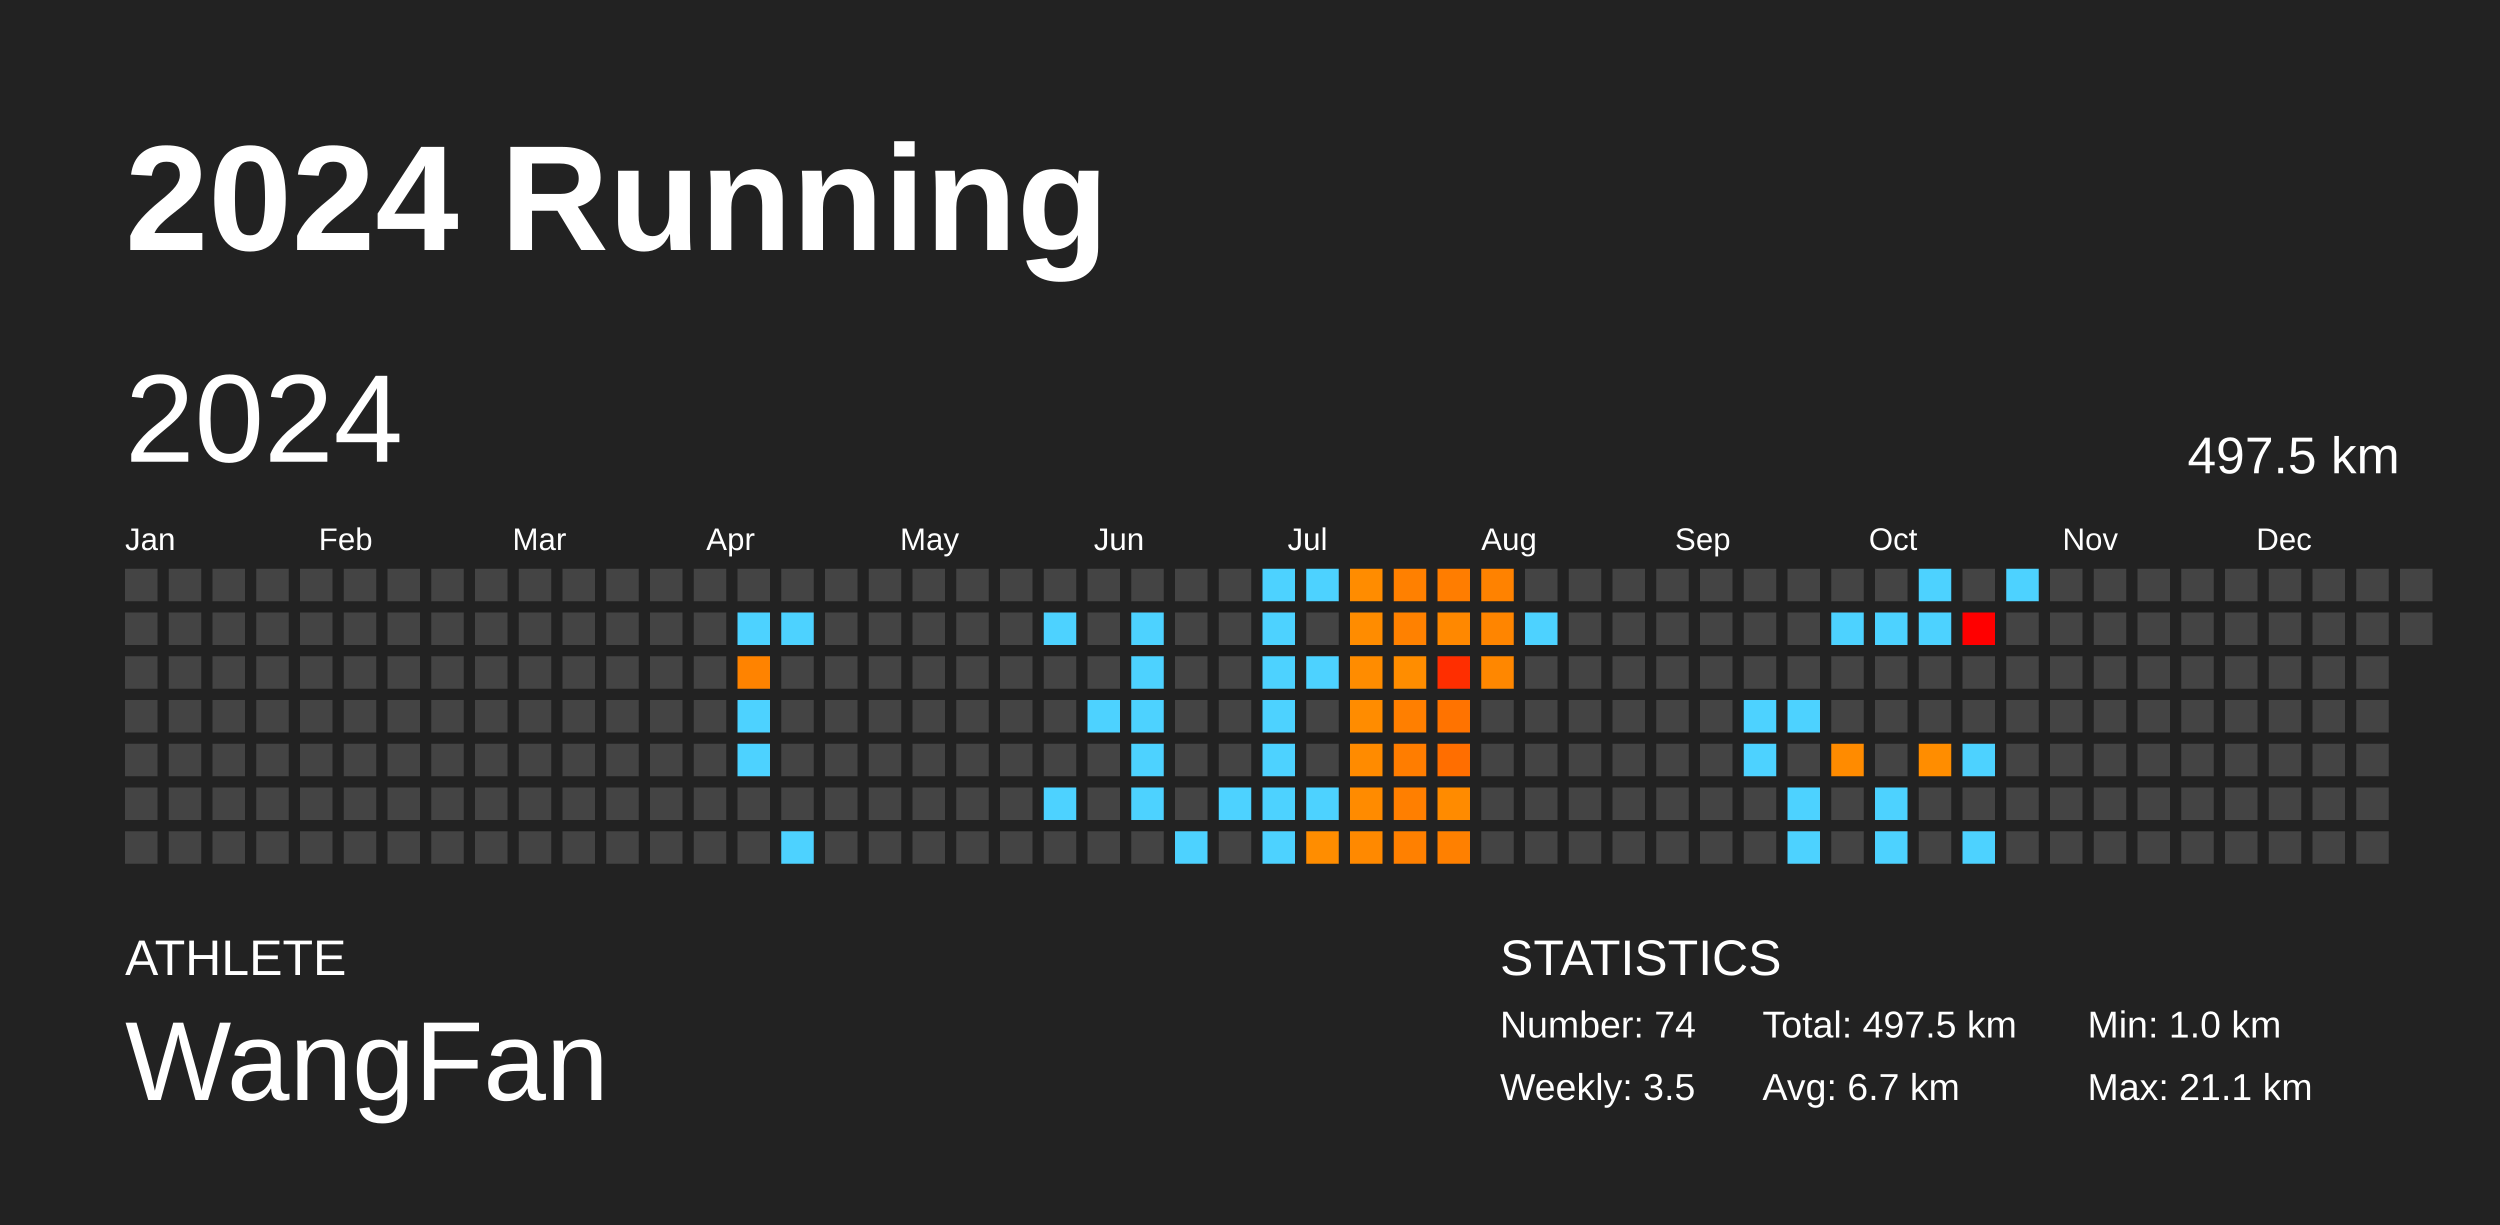
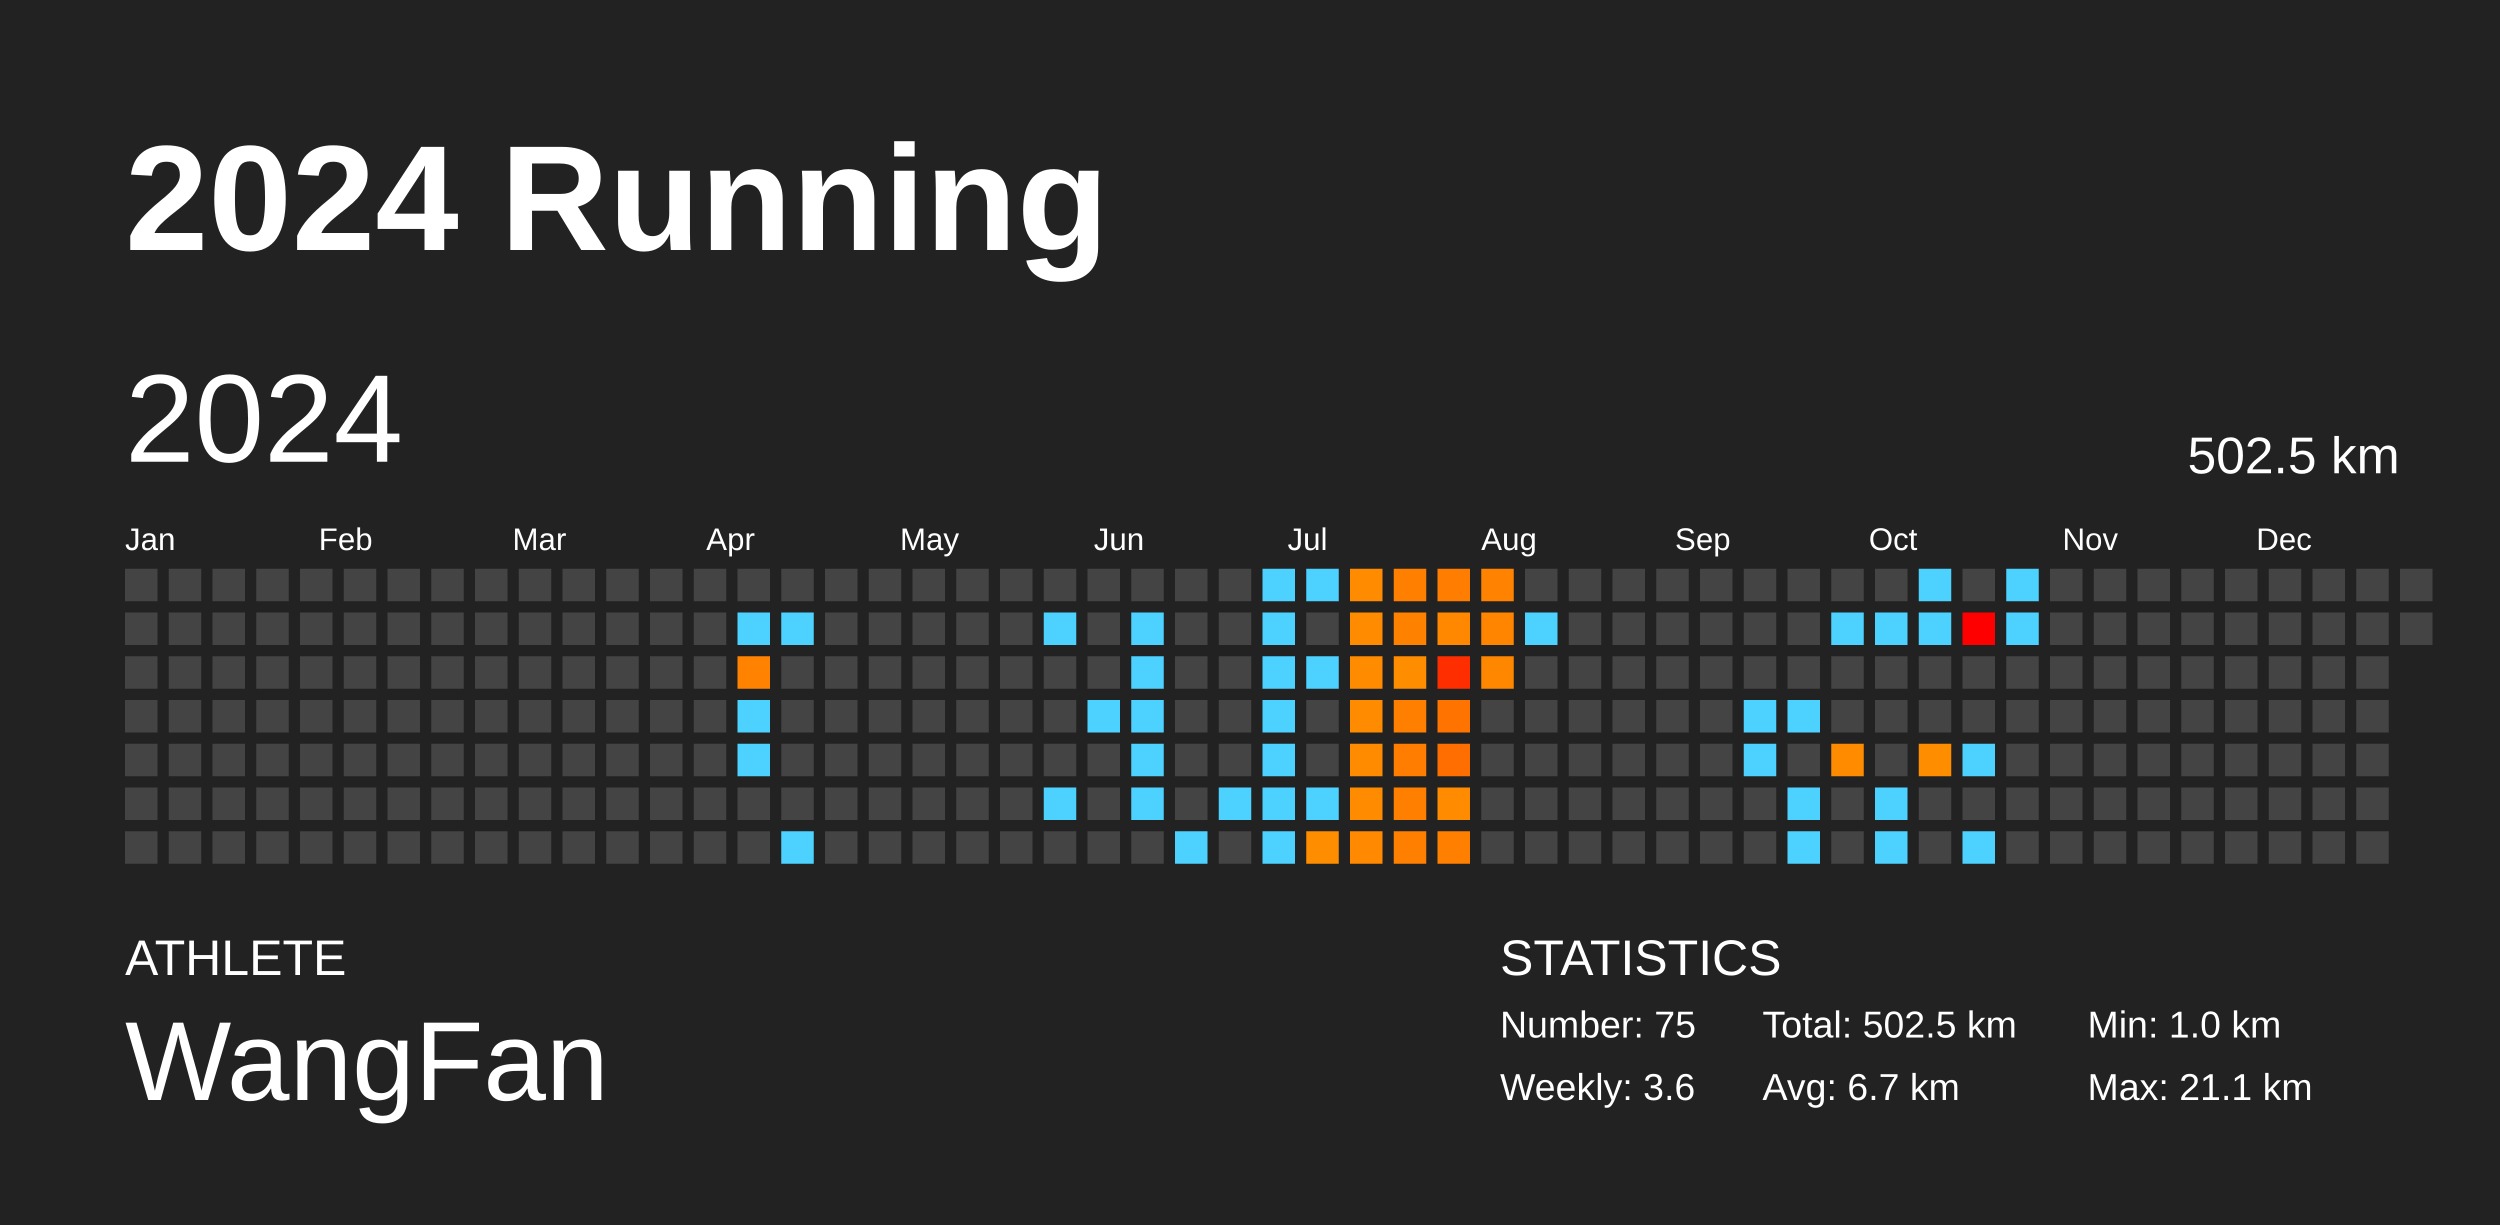
<svg xmlns="http://www.w3.org/2000/svg" baseProfile="full" height="98mm" version="1.1" viewBox="0,0,200,98" width="200mm">
  <defs />
  <rect fill="#222222" height="98" width="200" x="0" y="0" />
  <text fill="#FFFFFF" style="font-size:12px; font-family:Arial; font-weight:bold;" x="10" y="20">2024 Running</text>
  <text fill="#FFFFFF" style="font-size:4px; font-family:Arial" x="10" y="78">ATHLETE</text>
  <text fill="#FFFFFF" style="font-size:9px; font-family:Arial" x="10" y="88">WangFan</text>
  <text fill="#FFFFFF" style="font-size:4px; font-family:Arial" x="120" y="78">STATISTICS</text>
-   <text fill="#FFFFFF" style="font-size:3px; font-family:Arial" x="120" y="83">Number: 74</text>
-   <text fill="#FFFFFF" style="font-size:3px; font-family:Arial" x="120" y="88">Weekly: 3.5</text>
-   <text fill="#FFFFFF" style="font-size:3px; font-family:Arial" x="141" y="83">Total: 497.5 km</text>
+   <text fill="#FFFFFF" style="font-size:3px; font-family:Arial" x="120" y="83">Number: 75</text>
+   <text fill="#FFFFFF" style="font-size:3px; font-family:Arial" x="120" y="88">Weekly: 3.6</text>
+   <text fill="#FFFFFF" style="font-size:3px; font-family:Arial" x="141" y="83">Total: 502.5 km</text>
  <text fill="#FFFFFF" style="font-size:3px; font-family:Arial" x="141" y="88">Avg: 6.7 km</text>
  <text fill="#FFFFFF" style="font-size:3px; font-family:Arial" x="167" y="83">Min: 1.0 km</text>
  <text fill="#FFFFFF" style="font-size:3px; font-family:Arial" x="167" y="88">Max: 21.1 km</text>
  <text dominant-baseline="hanging" fill="#FFFFFF" style="font-size:10.0px; font-family:Arial;" x="10" y="30">2024</text>
-   <text dominant-baseline="hanging" fill="#FFFFFF" style="font-size:4.125px; font-family:Arial;" x="175" y="35">497.5 km</text>
+   <text dominant-baseline="hanging" fill="#FFFFFF" style="font-size:4.125px; font-family:Arial;" x="175" y="35">502.5 km</text>
  <text fill="#FFFFFF" style="font-size:2.5px; font-family:Arial" x="10.0" y="44">Jan</text>
  <text fill="#FFFFFF" style="font-size:2.5px; font-family:Arial" x="25.5" y="44">Feb</text>
  <text fill="#FFFFFF" style="font-size:2.5px; font-family:Arial" x="41.0" y="44">Mar</text>
  <text fill="#FFFFFF" style="font-size:2.5px; font-family:Arial" x="56.5" y="44">Apr</text>
  <text fill="#FFFFFF" style="font-size:2.5px; font-family:Arial" x="72.0" y="44">May</text>
  <text fill="#FFFFFF" style="font-size:2.5px; font-family:Arial" x="87.5" y="44">Jun</text>
  <text fill="#FFFFFF" style="font-size:2.5px; font-family:Arial" x="103.0" y="44">Jul</text>
  <text fill="#FFFFFF" style="font-size:2.5px; font-family:Arial" x="118.5" y="44">Aug</text>
  <text fill="#FFFFFF" style="font-size:2.5px; font-family:Arial" x="134.0" y="44">Sep</text>
  <text fill="#FFFFFF" style="font-size:2.5px; font-family:Arial" x="149.5" y="44">Oct</text>
  <text fill="#FFFFFF" style="font-size:2.5px; font-family:Arial" x="165.0" y="44">Nov</text>
  <text fill="#FFFFFF" style="font-size:2.5px; font-family:Arial" x="180.5" y="44">Dec</text>
  <rect fill="#444444" height="2.6" width="2.6" x="10.0" y="45.5" />
  <rect fill="#444444" height="2.6" width="2.6" x="10.0" y="49.0" />
  <rect fill="#444444" height="2.6" width="2.6" x="10.0" y="52.5" />
  <rect fill="#444444" height="2.6" width="2.6" x="10.0" y="56.0" />
  <rect fill="#444444" height="2.6" width="2.6" x="10.0" y="59.5" />
  <rect fill="#444444" height="2.6" width="2.6" x="10.0" y="63.0" />
  <rect fill="#444444" height="2.6" width="2.6" x="10.0" y="66.5" />
  <rect fill="#444444" height="2.6" width="2.6" x="13.5" y="45.5" />
  <rect fill="#444444" height="2.6" width="2.6" x="13.5" y="49.0" />
  <rect fill="#444444" height="2.6" width="2.6" x="13.5" y="52.5" />
  <rect fill="#444444" height="2.6" width="2.6" x="13.5" y="56.0" />
  <rect fill="#444444" height="2.6" width="2.6" x="13.5" y="59.5" />
  <rect fill="#444444" height="2.6" width="2.6" x="13.5" y="63.0" />
  <rect fill="#444444" height="2.6" width="2.6" x="13.5" y="66.5" />
  <rect fill="#444444" height="2.6" width="2.6" x="17.0" y="45.5" />
  <rect fill="#444444" height="2.6" width="2.6" x="17.0" y="49.0" />
  <rect fill="#444444" height="2.6" width="2.6" x="17.0" y="52.5" />
  <rect fill="#444444" height="2.6" width="2.6" x="17.0" y="56.0" />
  <rect fill="#444444" height="2.6" width="2.6" x="17.0" y="59.5" />
  <rect fill="#444444" height="2.6" width="2.6" x="17.0" y="63.0" />
  <rect fill="#444444" height="2.6" width="2.6" x="17.0" y="66.5" />
  <rect fill="#444444" height="2.6" width="2.6" x="20.5" y="45.5" />
  <rect fill="#444444" height="2.6" width="2.6" x="20.5" y="49.0" />
  <rect fill="#444444" height="2.6" width="2.6" x="20.5" y="52.5" />
  <rect fill="#444444" height="2.6" width="2.6" x="20.5" y="56.0" />
  <rect fill="#444444" height="2.6" width="2.6" x="20.5" y="59.5" />
  <rect fill="#444444" height="2.6" width="2.6" x="20.5" y="63.0" />
  <rect fill="#444444" height="2.6" width="2.6" x="20.5" y="66.5" />
  <rect fill="#444444" height="2.6" width="2.6" x="24.0" y="45.5" />
  <rect fill="#444444" height="2.6" width="2.6" x="24.0" y="49.0" />
  <rect fill="#444444" height="2.6" width="2.6" x="24.0" y="52.5" />
  <rect fill="#444444" height="2.6" width="2.6" x="24.0" y="56.0" />
  <rect fill="#444444" height="2.6" width="2.6" x="24.0" y="59.5" />
  <rect fill="#444444" height="2.6" width="2.6" x="24.0" y="63.0" />
  <rect fill="#444444" height="2.6" width="2.6" x="24.0" y="66.5" />
  <rect fill="#444444" height="2.6" width="2.6" x="27.5" y="45.5" />
  <rect fill="#444444" height="2.6" width="2.6" x="27.5" y="49.0" />
  <rect fill="#444444" height="2.6" width="2.6" x="27.5" y="52.5" />
  <rect fill="#444444" height="2.6" width="2.6" x="27.5" y="56.0" />
  <rect fill="#444444" height="2.6" width="2.6" x="27.5" y="59.5" />
  <rect fill="#444444" height="2.6" width="2.6" x="27.5" y="63.0" />
  <rect fill="#444444" height="2.6" width="2.6" x="27.5" y="66.5" />
  <rect fill="#444444" height="2.6" width="2.6" x="31.0" y="45.5" />
  <rect fill="#444444" height="2.6" width="2.6" x="31.0" y="49.0" />
  <rect fill="#444444" height="2.6" width="2.6" x="31.0" y="52.5" />
  <rect fill="#444444" height="2.6" width="2.6" x="31.0" y="56.0" />
  <rect fill="#444444" height="2.6" width="2.6" x="31.0" y="59.5" />
  <rect fill="#444444" height="2.6" width="2.6" x="31.0" y="63.0" />
  <rect fill="#444444" height="2.6" width="2.6" x="31.0" y="66.5" />
  <rect fill="#444444" height="2.6" width="2.6" x="34.5" y="45.5" />
  <rect fill="#444444" height="2.6" width="2.6" x="34.5" y="49.0" />
  <rect fill="#444444" height="2.6" width="2.6" x="34.5" y="52.5" />
  <rect fill="#444444" height="2.6" width="2.6" x="34.5" y="56.0" />
  <rect fill="#444444" height="2.6" width="2.6" x="34.5" y="59.5" />
  <rect fill="#444444" height="2.6" width="2.6" x="34.5" y="63.0" />
  <rect fill="#444444" height="2.6" width="2.6" x="34.5" y="66.5" />
  <rect fill="#444444" height="2.6" width="2.6" x="38.0" y="45.5" />
  <rect fill="#444444" height="2.6" width="2.6" x="38.0" y="49.0" />
  <rect fill="#444444" height="2.6" width="2.6" x="38.0" y="52.5" />
  <rect fill="#444444" height="2.6" width="2.6" x="38.0" y="56.0" />
  <rect fill="#444444" height="2.6" width="2.6" x="38.0" y="59.5" />
  <rect fill="#444444" height="2.6" width="2.6" x="38.0" y="63.0" />
  <rect fill="#444444" height="2.6" width="2.6" x="38.0" y="66.5" />
  <rect fill="#444444" height="2.6" width="2.6" x="41.5" y="45.5" />
  <rect fill="#444444" height="2.6" width="2.6" x="41.5" y="49.0" />
  <rect fill="#444444" height="2.6" width="2.6" x="41.5" y="52.5" />
  <rect fill="#444444" height="2.6" width="2.6" x="41.5" y="56.0" />
  <rect fill="#444444" height="2.6" width="2.6" x="41.5" y="59.5" />
  <rect fill="#444444" height="2.6" width="2.6" x="41.5" y="63.0" />
  <rect fill="#444444" height="2.6" width="2.6" x="41.5" y="66.5" />
  <rect fill="#444444" height="2.6" width="2.6" x="45.0" y="45.5" />
  <rect fill="#444444" height="2.6" width="2.6" x="45.0" y="49.0" />
  <rect fill="#444444" height="2.6" width="2.6" x="45.0" y="52.5" />
  <rect fill="#444444" height="2.6" width="2.6" x="45.0" y="56.0" />
  <rect fill="#444444" height="2.6" width="2.6" x="45.0" y="59.5" />
  <rect fill="#444444" height="2.6" width="2.6" x="45.0" y="63.0" />
  <rect fill="#444444" height="2.6" width="2.6" x="45.0" y="66.5" />
  <rect fill="#444444" height="2.6" width="2.6" x="48.5" y="45.5" />
  <rect fill="#444444" height="2.6" width="2.6" x="48.5" y="49.0" />
  <rect fill="#444444" height="2.6" width="2.6" x="48.5" y="52.5" />
  <rect fill="#444444" height="2.6" width="2.6" x="48.5" y="56.0" />
  <rect fill="#444444" height="2.6" width="2.6" x="48.5" y="59.5" />
  <rect fill="#444444" height="2.6" width="2.6" x="48.5" y="63.0" />
  <rect fill="#444444" height="2.6" width="2.6" x="48.5" y="66.5" />
  <rect fill="#444444" height="2.6" width="2.6" x="52.0" y="45.5" />
  <rect fill="#444444" height="2.6" width="2.6" x="52.0" y="49.0" />
  <rect fill="#444444" height="2.6" width="2.6" x="52.0" y="52.5" />
  <rect fill="#444444" height="2.6" width="2.6" x="52.0" y="56.0" />
  <rect fill="#444444" height="2.6" width="2.6" x="52.0" y="59.5" />
  <rect fill="#444444" height="2.6" width="2.6" x="52.0" y="63.0" />
  <rect fill="#444444" height="2.6" width="2.6" x="52.0" y="66.5" />
  <rect fill="#444444" height="2.6" width="2.6" x="55.5" y="45.5" />
  <rect fill="#444444" height="2.6" width="2.6" x="55.5" y="49.0" />
  <rect fill="#444444" height="2.6" width="2.6" x="55.5" y="52.5" />
  <rect fill="#444444" height="2.6" width="2.6" x="55.5" y="56.0" />
  <rect fill="#444444" height="2.6" width="2.6" x="55.5" y="59.5" />
  <rect fill="#444444" height="2.6" width="2.6" x="55.5" y="63.0" />
  <rect fill="#444444" height="2.6" width="2.6" x="55.5" y="66.5" />
  <rect fill="#444444" height="2.6" width="2.6" x="59.0" y="45.5" />
  <rect fill="#4dd2ff" height="2.6" width="2.6" x="59.0" y="49.0" />
  <rect fill="#ff8300" height="2.6" width="2.6" x="59.0" y="52.5" />
  <rect fill="#4dd2ff" height="2.6" width="2.6" x="59.0" y="56.0" />
  <rect fill="#4dd2ff" height="2.6" width="2.6" x="59.0" y="59.5" />
  <rect fill="#444444" height="2.6" width="2.6" x="59.0" y="63.0" />
  <rect fill="#444444" height="2.6" width="2.6" x="59.0" y="66.5" />
  <rect fill="#444444" height="2.6" width="2.6" x="62.5" y="45.5" />
  <rect fill="#4dd2ff" height="2.6" width="2.6" x="62.5" y="49.0" />
  <rect fill="#444444" height="2.6" width="2.6" x="62.5" y="52.5" />
  <rect fill="#444444" height="2.6" width="2.6" x="62.5" y="56.0" />
  <rect fill="#444444" height="2.6" width="2.6" x="62.5" y="59.5" />
  <rect fill="#444444" height="2.6" width="2.6" x="62.5" y="63.0" />
  <rect fill="#4dd2ff" height="2.6" width="2.6" x="62.5" y="66.5" />
  <rect fill="#444444" height="2.6" width="2.6" x="66.0" y="45.5" />
  <rect fill="#444444" height="2.6" width="2.6" x="66.0" y="49.0" />
  <rect fill="#444444" height="2.6" width="2.6" x="66.0" y="52.5" />
  <rect fill="#444444" height="2.6" width="2.6" x="66.0" y="56.0" />
  <rect fill="#444444" height="2.6" width="2.6" x="66.0" y="59.5" />
  <rect fill="#444444" height="2.6" width="2.6" x="66.0" y="63.0" />
  <rect fill="#444444" height="2.6" width="2.6" x="66.0" y="66.5" />
  <rect fill="#444444" height="2.6" width="2.6" x="69.5" y="45.5" />
  <rect fill="#444444" height="2.6" width="2.6" x="69.5" y="49.0" />
  <rect fill="#444444" height="2.6" width="2.6" x="69.5" y="52.5" />
  <rect fill="#444444" height="2.6" width="2.6" x="69.5" y="56.0" />
  <rect fill="#444444" height="2.6" width="2.6" x="69.5" y="59.5" />
  <rect fill="#444444" height="2.6" width="2.6" x="69.5" y="63.0" />
  <rect fill="#444444" height="2.6" width="2.6" x="69.5" y="66.5" />
  <rect fill="#444444" height="2.6" width="2.6" x="73.0" y="45.5" />
  <rect fill="#444444" height="2.6" width="2.6" x="73.0" y="49.0" />
  <rect fill="#444444" height="2.6" width="2.6" x="73.0" y="52.5" />
  <rect fill="#444444" height="2.6" width="2.6" x="73.0" y="56.0" />
  <rect fill="#444444" height="2.6" width="2.6" x="73.0" y="59.5" />
  <rect fill="#444444" height="2.6" width="2.6" x="73.0" y="63.0" />
  <rect fill="#444444" height="2.6" width="2.6" x="73.0" y="66.5" />
  <rect fill="#444444" height="2.6" width="2.6" x="76.5" y="45.5" />
  <rect fill="#444444" height="2.6" width="2.6" x="76.5" y="49.0" />
  <rect fill="#444444" height="2.6" width="2.6" x="76.5" y="52.5" />
  <rect fill="#444444" height="2.6" width="2.6" x="76.5" y="56.0" />
  <rect fill="#444444" height="2.6" width="2.6" x="76.5" y="59.5" />
  <rect fill="#444444" height="2.6" width="2.6" x="76.5" y="63.0" />
  <rect fill="#444444" height="2.6" width="2.6" x="76.5" y="66.5" />
  <rect fill="#444444" height="2.6" width="2.6" x="80.0" y="45.5" />
  <rect fill="#444444" height="2.6" width="2.6" x="80.0" y="49.0" />
  <rect fill="#444444" height="2.6" width="2.6" x="80.0" y="52.5" />
  <rect fill="#444444" height="2.6" width="2.6" x="80.0" y="56.0" />
  <rect fill="#444444" height="2.6" width="2.6" x="80.0" y="59.5" />
  <rect fill="#444444" height="2.6" width="2.6" x="80.0" y="63.0" />
  <rect fill="#444444" height="2.6" width="2.6" x="80.0" y="66.5" />
  <rect fill="#444444" height="2.6" width="2.6" x="83.5" y="45.5" />
  <rect fill="#4dd2ff" height="2.6" width="2.6" x="83.5" y="49.0" />
  <rect fill="#444444" height="2.6" width="2.6" x="83.5" y="52.5" />
  <rect fill="#444444" height="2.6" width="2.6" x="83.5" y="56.0" />
  <rect fill="#444444" height="2.6" width="2.6" x="83.5" y="59.5" />
  <rect fill="#4dd2ff" height="2.6" width="2.6" x="83.5" y="63.0" />
  <rect fill="#444444" height="2.6" width="2.6" x="83.5" y="66.5" />
  <rect fill="#444444" height="2.6" width="2.6" x="87.0" y="45.5" />
  <rect fill="#444444" height="2.6" width="2.6" x="87.0" y="49.0" />
  <rect fill="#444444" height="2.6" width="2.6" x="87.0" y="52.5" />
  <rect fill="#4dd2ff" height="2.6" width="2.6" x="87.0" y="56.0" />
  <rect fill="#444444" height="2.6" width="2.6" x="87.0" y="59.5" />
  <rect fill="#444444" height="2.6" width="2.6" x="87.0" y="63.0" />
  <rect fill="#444444" height="2.6" width="2.6" x="87.0" y="66.5" />
  <rect fill="#444444" height="2.6" width="2.6" x="90.5" y="45.5" />
  <rect fill="#4dd2ff" height="2.6" width="2.6" x="90.5" y="49.0" />
  <rect fill="#4dd2ff" height="2.6" width="2.6" x="90.5" y="52.5" />
  <rect fill="#4dd2ff" height="2.6" width="2.6" x="90.5" y="56.0" />
  <rect fill="#4dd2ff" height="2.6" width="2.6" x="90.5" y="59.5" />
  <rect fill="#4dd2ff" height="2.6" width="2.6" x="90.5" y="63.0" />
  <rect fill="#444444" height="2.6" width="2.6" x="90.5" y="66.5" />
  <rect fill="#444444" height="2.6" width="2.6" x="94.0" y="45.5" />
  <rect fill="#444444" height="2.6" width="2.6" x="94.0" y="49.0" />
  <rect fill="#444444" height="2.6" width="2.6" x="94.0" y="52.5" />
  <rect fill="#444444" height="2.6" width="2.6" x="94.0" y="56.0" />
  <rect fill="#444444" height="2.6" width="2.6" x="94.0" y="59.5" />
  <rect fill="#444444" height="2.6" width="2.6" x="94.0" y="63.0" />
  <rect fill="#4dd2ff" height="2.6" width="2.6" x="94.0" y="66.5" />
  <rect fill="#444444" height="2.6" width="2.6" x="97.5" y="45.5" />
  <rect fill="#444444" height="2.6" width="2.6" x="97.5" y="49.0" />
  <rect fill="#444444" height="2.6" width="2.6" x="97.5" y="52.5" />
  <rect fill="#444444" height="2.6" width="2.6" x="97.5" y="56.0" />
  <rect fill="#444444" height="2.6" width="2.6" x="97.5" y="59.5" />
  <rect fill="#4dd2ff" height="2.6" width="2.6" x="97.5" y="63.0" />
  <rect fill="#444444" height="2.6" width="2.6" x="97.5" y="66.5" />
  <rect fill="#4dd2ff" height="2.6" width="2.6" x="101.0" y="45.5" />
  <rect fill="#4dd2ff" height="2.6" width="2.6" x="101.0" y="49.0" />
  <rect fill="#4dd2ff" height="2.6" width="2.6" x="101.0" y="52.5" />
  <rect fill="#4dd2ff" height="2.6" width="2.6" x="101.0" y="56.0" />
  <rect fill="#4dd2ff" height="2.6" width="2.6" x="101.0" y="59.5" />
  <rect fill="#4dd2ff" height="2.6" width="2.6" x="101.0" y="63.0" />
  <rect fill="#4dd2ff" height="2.6" width="2.6" x="101.0" y="66.5" />
  <rect fill="#4dd2ff" height="2.6" width="2.6" x="104.5" y="45.5" />
  <rect fill="#444444" height="2.6" width="2.6" x="104.5" y="49.0" />
  <rect fill="#4dd2ff" height="2.6" width="2.6" x="104.5" y="52.5" />
  <rect fill="#444444" height="2.6" width="2.6" x="104.5" y="56.0" />
  <rect fill="#444444" height="2.6" width="2.6" x="104.5" y="59.5" />
  <rect fill="#4dd2ff" height="2.6" width="2.6" x="104.5" y="63.0" />
  <rect fill="#ff8d00" height="2.6" width="2.6" x="104.5" y="66.5" />
  <rect fill="#ff8c00" height="2.6" width="2.6" x="108.0" y="45.5" />
  <rect fill="#ff8c00" height="2.6" width="2.6" x="108.0" y="49.0" />
  <rect fill="#ff8c00" height="2.6" width="2.6" x="108.0" y="52.5" />
  <rect fill="#ff8c00" height="2.6" width="2.6" x="108.0" y="56.0" />
  <rect fill="#ff8b00" height="2.6" width="2.6" x="108.0" y="59.5" />
  <rect fill="#ff8b00" height="2.6" width="2.6" x="108.0" y="63.0" />
  <rect fill="#ff8900" height="2.6" width="2.6" x="108.0" y="66.5" />
  <rect fill="#ff8000" height="2.6" width="2.6" x="111.5" y="45.5" />
  <rect fill="#ff8100" height="2.6" width="2.6" x="111.5" y="49.0" />
  <rect fill="#ff8d00" height="2.6" width="2.6" x="111.5" y="52.5" />
  <rect fill="#ff7f00" height="2.6" width="2.6" x="111.5" y="56.0" />
  <rect fill="#ff7d00" height="2.6" width="2.6" x="111.5" y="59.5" />
  <rect fill="#ff7f00" height="2.6" width="2.6" x="111.5" y="63.0" />
  <rect fill="#ff8000" height="2.6" width="2.6" x="111.5" y="66.5" />
  <rect fill="#ff7d00" height="2.6" width="2.6" x="115.0" y="45.5" />
  <rect fill="#ff8800" height="2.6" width="2.6" x="115.0" y="49.0" />
  <rect fill="#ff2e00" height="2.6" width="2.6" x="115.0" y="52.5" />
  <rect fill="#ff7300" height="2.6" width="2.6" x="115.0" y="56.0" />
  <rect fill="#ff6e00" height="2.6" width="2.6" x="115.0" y="59.5" />
  <rect fill="#ff8b00" height="2.6" width="2.6" x="115.0" y="63.0" />
  <rect fill="#ff8000" height="2.6" width="2.6" x="115.0" y="66.5" />
  <rect fill="#ff8200" height="2.6" width="2.6" x="118.5" y="45.5" />
  <rect fill="#ff8500" height="2.6" width="2.6" x="118.5" y="49.0" />
  <rect fill="#ff8700" height="2.6" width="2.6" x="118.5" y="52.5" />
  <rect fill="#444444" height="2.6" width="2.6" x="118.5" y="56.0" />
  <rect fill="#444444" height="2.6" width="2.6" x="118.5" y="59.5" />
  <rect fill="#444444" height="2.6" width="2.6" x="118.5" y="63.0" />
  <rect fill="#444444" height="2.6" width="2.6" x="118.5" y="66.5" />
  <rect fill="#444444" height="2.6" width="2.6" x="122.0" y="45.5" />
  <rect fill="#4dd2ff" height="2.6" width="2.6" x="122.0" y="49.0" />
  <rect fill="#444444" height="2.6" width="2.6" x="122.0" y="52.5" />
  <rect fill="#444444" height="2.6" width="2.6" x="122.0" y="56.0" />
  <rect fill="#444444" height="2.6" width="2.6" x="122.0" y="59.5" />
  <rect fill="#444444" height="2.6" width="2.6" x="122.0" y="63.0" />
  <rect fill="#444444" height="2.6" width="2.6" x="122.0" y="66.5" />
  <rect fill="#444444" height="2.6" width="2.6" x="125.5" y="45.5" />
  <rect fill="#444444" height="2.6" width="2.6" x="125.5" y="49.0" />
  <rect fill="#444444" height="2.6" width="2.6" x="125.5" y="52.5" />
  <rect fill="#444444" height="2.6" width="2.6" x="125.5" y="56.0" />
  <rect fill="#444444" height="2.6" width="2.6" x="125.5" y="59.5" />
  <rect fill="#444444" height="2.6" width="2.6" x="125.5" y="63.0" />
  <rect fill="#444444" height="2.6" width="2.6" x="125.5" y="66.5" />
  <rect fill="#444444" height="2.6" width="2.6" x="129.0" y="45.5" />
  <rect fill="#444444" height="2.6" width="2.6" x="129.0" y="49.0" />
  <rect fill="#444444" height="2.6" width="2.6" x="129.0" y="52.5" />
  <rect fill="#444444" height="2.6" width="2.6" x="129.0" y="56.0" />
  <rect fill="#444444" height="2.6" width="2.6" x="129.0" y="59.5" />
  <rect fill="#444444" height="2.6" width="2.6" x="129.0" y="63.0" />
  <rect fill="#444444" height="2.6" width="2.6" x="129.0" y="66.5" />
  <rect fill="#444444" height="2.6" width="2.6" x="132.5" y="45.5" />
  <rect fill="#444444" height="2.6" width="2.6" x="132.5" y="49.0" />
  <rect fill="#444444" height="2.6" width="2.6" x="132.5" y="52.5" />
  <rect fill="#444444" height="2.6" width="2.6" x="132.5" y="56.0" />
  <rect fill="#444444" height="2.6" width="2.6" x="132.5" y="59.5" />
  <rect fill="#444444" height="2.6" width="2.6" x="132.5" y="63.0" />
  <rect fill="#444444" height="2.6" width="2.6" x="132.5" y="66.5" />
  <rect fill="#444444" height="2.6" width="2.6" x="136.0" y="45.5" />
  <rect fill="#444444" height="2.6" width="2.6" x="136.0" y="49.0" />
  <rect fill="#444444" height="2.6" width="2.6" x="136.0" y="52.5" />
  <rect fill="#444444" height="2.6" width="2.6" x="136.0" y="56.0" />
  <rect fill="#444444" height="2.6" width="2.6" x="136.0" y="59.5" />
  <rect fill="#444444" height="2.6" width="2.6" x="136.0" y="63.0" />
  <rect fill="#444444" height="2.6" width="2.6" x="136.0" y="66.5" />
  <rect fill="#444444" height="2.6" width="2.6" x="139.5" y="45.5" />
  <rect fill="#444444" height="2.6" width="2.6" x="139.5" y="49.0" />
  <rect fill="#444444" height="2.6" width="2.6" x="139.5" y="52.5" />
  <rect fill="#4dd2ff" height="2.6" width="2.6" x="139.5" y="56.0" />
  <rect fill="#4dd2ff" height="2.6" width="2.6" x="139.5" y="59.5" />
  <rect fill="#444444" height="2.6" width="2.6" x="139.5" y="63.0" />
  <rect fill="#444444" height="2.6" width="2.6" x="139.5" y="66.5" />
  <rect fill="#444444" height="2.6" width="2.6" x="143.0" y="45.5" />
  <rect fill="#444444" height="2.6" width="2.6" x="143.0" y="49.0" />
  <rect fill="#444444" height="2.6" width="2.6" x="143.0" y="52.5" />
  <rect fill="#4dd2ff" height="2.6" width="2.6" x="143.0" y="56.0" />
  <rect fill="#444444" height="2.6" width="2.6" x="143.0" y="59.5" />
  <rect fill="#4dd2ff" height="2.6" width="2.6" x="143.0" y="63.0" />
  <rect fill="#4dd2ff" height="2.6" width="2.6" x="143.0" y="66.5" />
  <rect fill="#444444" height="2.6" width="2.6" x="146.5" y="45.5" />
  <rect fill="#4dd2ff" height="2.6" width="2.6" x="146.5" y="49.0" />
  <rect fill="#444444" height="2.6" width="2.6" x="146.5" y="52.5" />
  <rect fill="#444444" height="2.6" width="2.6" x="146.5" y="56.0" />
  <rect fill="#ff8b00" height="2.6" width="2.6" x="146.5" y="59.5" />
  <rect fill="#444444" height="2.6" width="2.6" x="146.5" y="63.0" />
  <rect fill="#444444" height="2.6" width="2.6" x="146.5" y="66.5" />
  <rect fill="#444444" height="2.6" width="2.6" x="150.0" y="45.5" />
  <rect fill="#4dd2ff" height="2.6" width="2.6" x="150.0" y="49.0" />
  <rect fill="#444444" height="2.6" width="2.6" x="150.0" y="52.5" />
  <rect fill="#444444" height="2.6" width="2.6" x="150.0" y="56.0" />
  <rect fill="#444444" height="2.6" width="2.6" x="150.0" y="59.5" />
  <rect fill="#4dd2ff" height="2.6" width="2.6" x="150.0" y="63.0" />
  <rect fill="#4dd2ff" height="2.6" width="2.6" x="150.0" y="66.5" />
  <rect fill="#4dd2ff" height="2.6" width="2.6" x="153.5" y="45.5" />
  <rect fill="#4dd2ff" height="2.6" width="2.6" x="153.5" y="49.0" />
  <rect fill="#444444" height="2.6" width="2.6" x="153.5" y="52.5" />
  <rect fill="#444444" height="2.6" width="2.6" x="153.5" y="56.0" />
  <rect fill="#ff8d00" height="2.6" width="2.6" x="153.5" y="59.5" />
  <rect fill="#444444" height="2.6" width="2.6" x="153.5" y="63.0" />
  <rect fill="#444444" height="2.6" width="2.6" x="153.5" y="66.5" />
  <rect fill="#444444" height="2.6" width="2.6" x="157.0" y="45.5" />
  <rect fill="red" height="2.6" width="2.6" x="157.0" y="49.0" />
  <rect fill="#444444" height="2.6" width="2.6" x="157.0" y="52.5" />
  <rect fill="#444444" height="2.6" width="2.6" x="157.0" y="56.0" />
  <rect fill="#4dd2ff" height="2.6" width="2.6" x="157.0" y="59.5" />
  <rect fill="#444444" height="2.6" width="2.6" x="157.0" y="63.0" />
  <rect fill="#4dd2ff" height="2.6" width="2.6" x="157.0" y="66.5" />
  <rect fill="#4dd2ff" height="2.6" width="2.6" x="160.5" y="45.5" />
-   <rect fill="#444444" height="2.6" width="2.6" x="160.5" y="49.0" />
+   <rect fill="#4dd2ff" height="2.6" width="2.6" x="160.5" y="49.0" />
  <rect fill="#444444" height="2.6" width="2.6" x="160.5" y="52.5" />
  <rect fill="#444444" height="2.6" width="2.6" x="160.5" y="56.0" />
  <rect fill="#444444" height="2.6" width="2.6" x="160.5" y="59.5" />
  <rect fill="#444444" height="2.6" width="2.6" x="160.5" y="63.0" />
  <rect fill="#444444" height="2.6" width="2.6" x="160.5" y="66.5" />
  <rect fill="#444444" height="2.6" width="2.6" x="164.0" y="45.5" />
  <rect fill="#444444" height="2.6" width="2.6" x="164.0" y="49.0" />
  <rect fill="#444444" height="2.6" width="2.6" x="164.0" y="52.5" />
  <rect fill="#444444" height="2.6" width="2.6" x="164.0" y="56.0" />
  <rect fill="#444444" height="2.6" width="2.6" x="164.0" y="59.5" />
  <rect fill="#444444" height="2.6" width="2.6" x="164.0" y="63.0" />
  <rect fill="#444444" height="2.6" width="2.6" x="164.0" y="66.5" />
  <rect fill="#444444" height="2.6" width="2.6" x="167.5" y="45.5" />
  <rect fill="#444444" height="2.6" width="2.6" x="167.5" y="49.0" />
  <rect fill="#444444" height="2.6" width="2.6" x="167.5" y="52.5" />
  <rect fill="#444444" height="2.6" width="2.6" x="167.5" y="56.0" />
  <rect fill="#444444" height="2.6" width="2.6" x="167.5" y="59.5" />
  <rect fill="#444444" height="2.6" width="2.6" x="167.5" y="63.0" />
  <rect fill="#444444" height="2.6" width="2.6" x="167.5" y="66.5" />
  <rect fill="#444444" height="2.6" width="2.6" x="171.0" y="45.5" />
  <rect fill="#444444" height="2.6" width="2.6" x="171.0" y="49.0" />
  <rect fill="#444444" height="2.6" width="2.6" x="171.0" y="52.5" />
  <rect fill="#444444" height="2.6" width="2.6" x="171.0" y="56.0" />
  <rect fill="#444444" height="2.6" width="2.6" x="171.0" y="59.5" />
  <rect fill="#444444" height="2.6" width="2.6" x="171.0" y="63.0" />
  <rect fill="#444444" height="2.6" width="2.6" x="171.0" y="66.5" />
  <rect fill="#444444" height="2.6" width="2.6" x="174.5" y="45.5" />
  <rect fill="#444444" height="2.6" width="2.6" x="174.5" y="49.0" />
  <rect fill="#444444" height="2.6" width="2.6" x="174.5" y="52.5" />
  <rect fill="#444444" height="2.6" width="2.6" x="174.5" y="56.0" />
  <rect fill="#444444" height="2.6" width="2.6" x="174.5" y="59.5" />
  <rect fill="#444444" height="2.6" width="2.6" x="174.5" y="63.0" />
  <rect fill="#444444" height="2.6" width="2.6" x="174.5" y="66.5" />
  <rect fill="#444444" height="2.6" width="2.6" x="178.0" y="45.5" />
  <rect fill="#444444" height="2.6" width="2.6" x="178.0" y="49.0" />
  <rect fill="#444444" height="2.6" width="2.6" x="178.0" y="52.5" />
  <rect fill="#444444" height="2.6" width="2.6" x="178.0" y="56.0" />
  <rect fill="#444444" height="2.6" width="2.6" x="178.0" y="59.5" />
  <rect fill="#444444" height="2.6" width="2.6" x="178.0" y="63.0" />
  <rect fill="#444444" height="2.6" width="2.6" x="178.0" y="66.5" />
  <rect fill="#444444" height="2.6" width="2.6" x="181.5" y="45.5" />
  <rect fill="#444444" height="2.6" width="2.6" x="181.5" y="49.0" />
  <rect fill="#444444" height="2.6" width="2.6" x="181.5" y="52.5" />
  <rect fill="#444444" height="2.6" width="2.6" x="181.5" y="56.0" />
  <rect fill="#444444" height="2.6" width="2.6" x="181.5" y="59.5" />
  <rect fill="#444444" height="2.6" width="2.6" x="181.5" y="63.0" />
  <rect fill="#444444" height="2.6" width="2.6" x="181.5" y="66.5" />
  <rect fill="#444444" height="2.6" width="2.6" x="185.0" y="45.5" />
  <rect fill="#444444" height="2.6" width="2.6" x="185.0" y="49.0" />
  <rect fill="#444444" height="2.6" width="2.6" x="185.0" y="52.5" />
  <rect fill="#444444" height="2.6" width="2.6" x="185.0" y="56.0" />
  <rect fill="#444444" height="2.6" width="2.6" x="185.0" y="59.5" />
  <rect fill="#444444" height="2.6" width="2.6" x="185.0" y="63.0" />
  <rect fill="#444444" height="2.6" width="2.6" x="185.0" y="66.5" />
  <rect fill="#444444" height="2.6" width="2.6" x="188.5" y="45.5" />
  <rect fill="#444444" height="2.6" width="2.6" x="188.5" y="49.0" />
  <rect fill="#444444" height="2.6" width="2.6" x="188.5" y="52.5" />
  <rect fill="#444444" height="2.6" width="2.6" x="188.5" y="56.0" />
  <rect fill="#444444" height="2.6" width="2.6" x="188.5" y="59.5" />
  <rect fill="#444444" height="2.6" width="2.6" x="188.5" y="63.0" />
  <rect fill="#444444" height="2.6" width="2.6" x="188.5" y="66.5" />
  <rect fill="#444444" height="2.6" width="2.6" x="192.0" y="45.5" />
  <rect fill="#444444" height="2.6" width="2.6" x="192.0" y="49.0" />
</svg>
